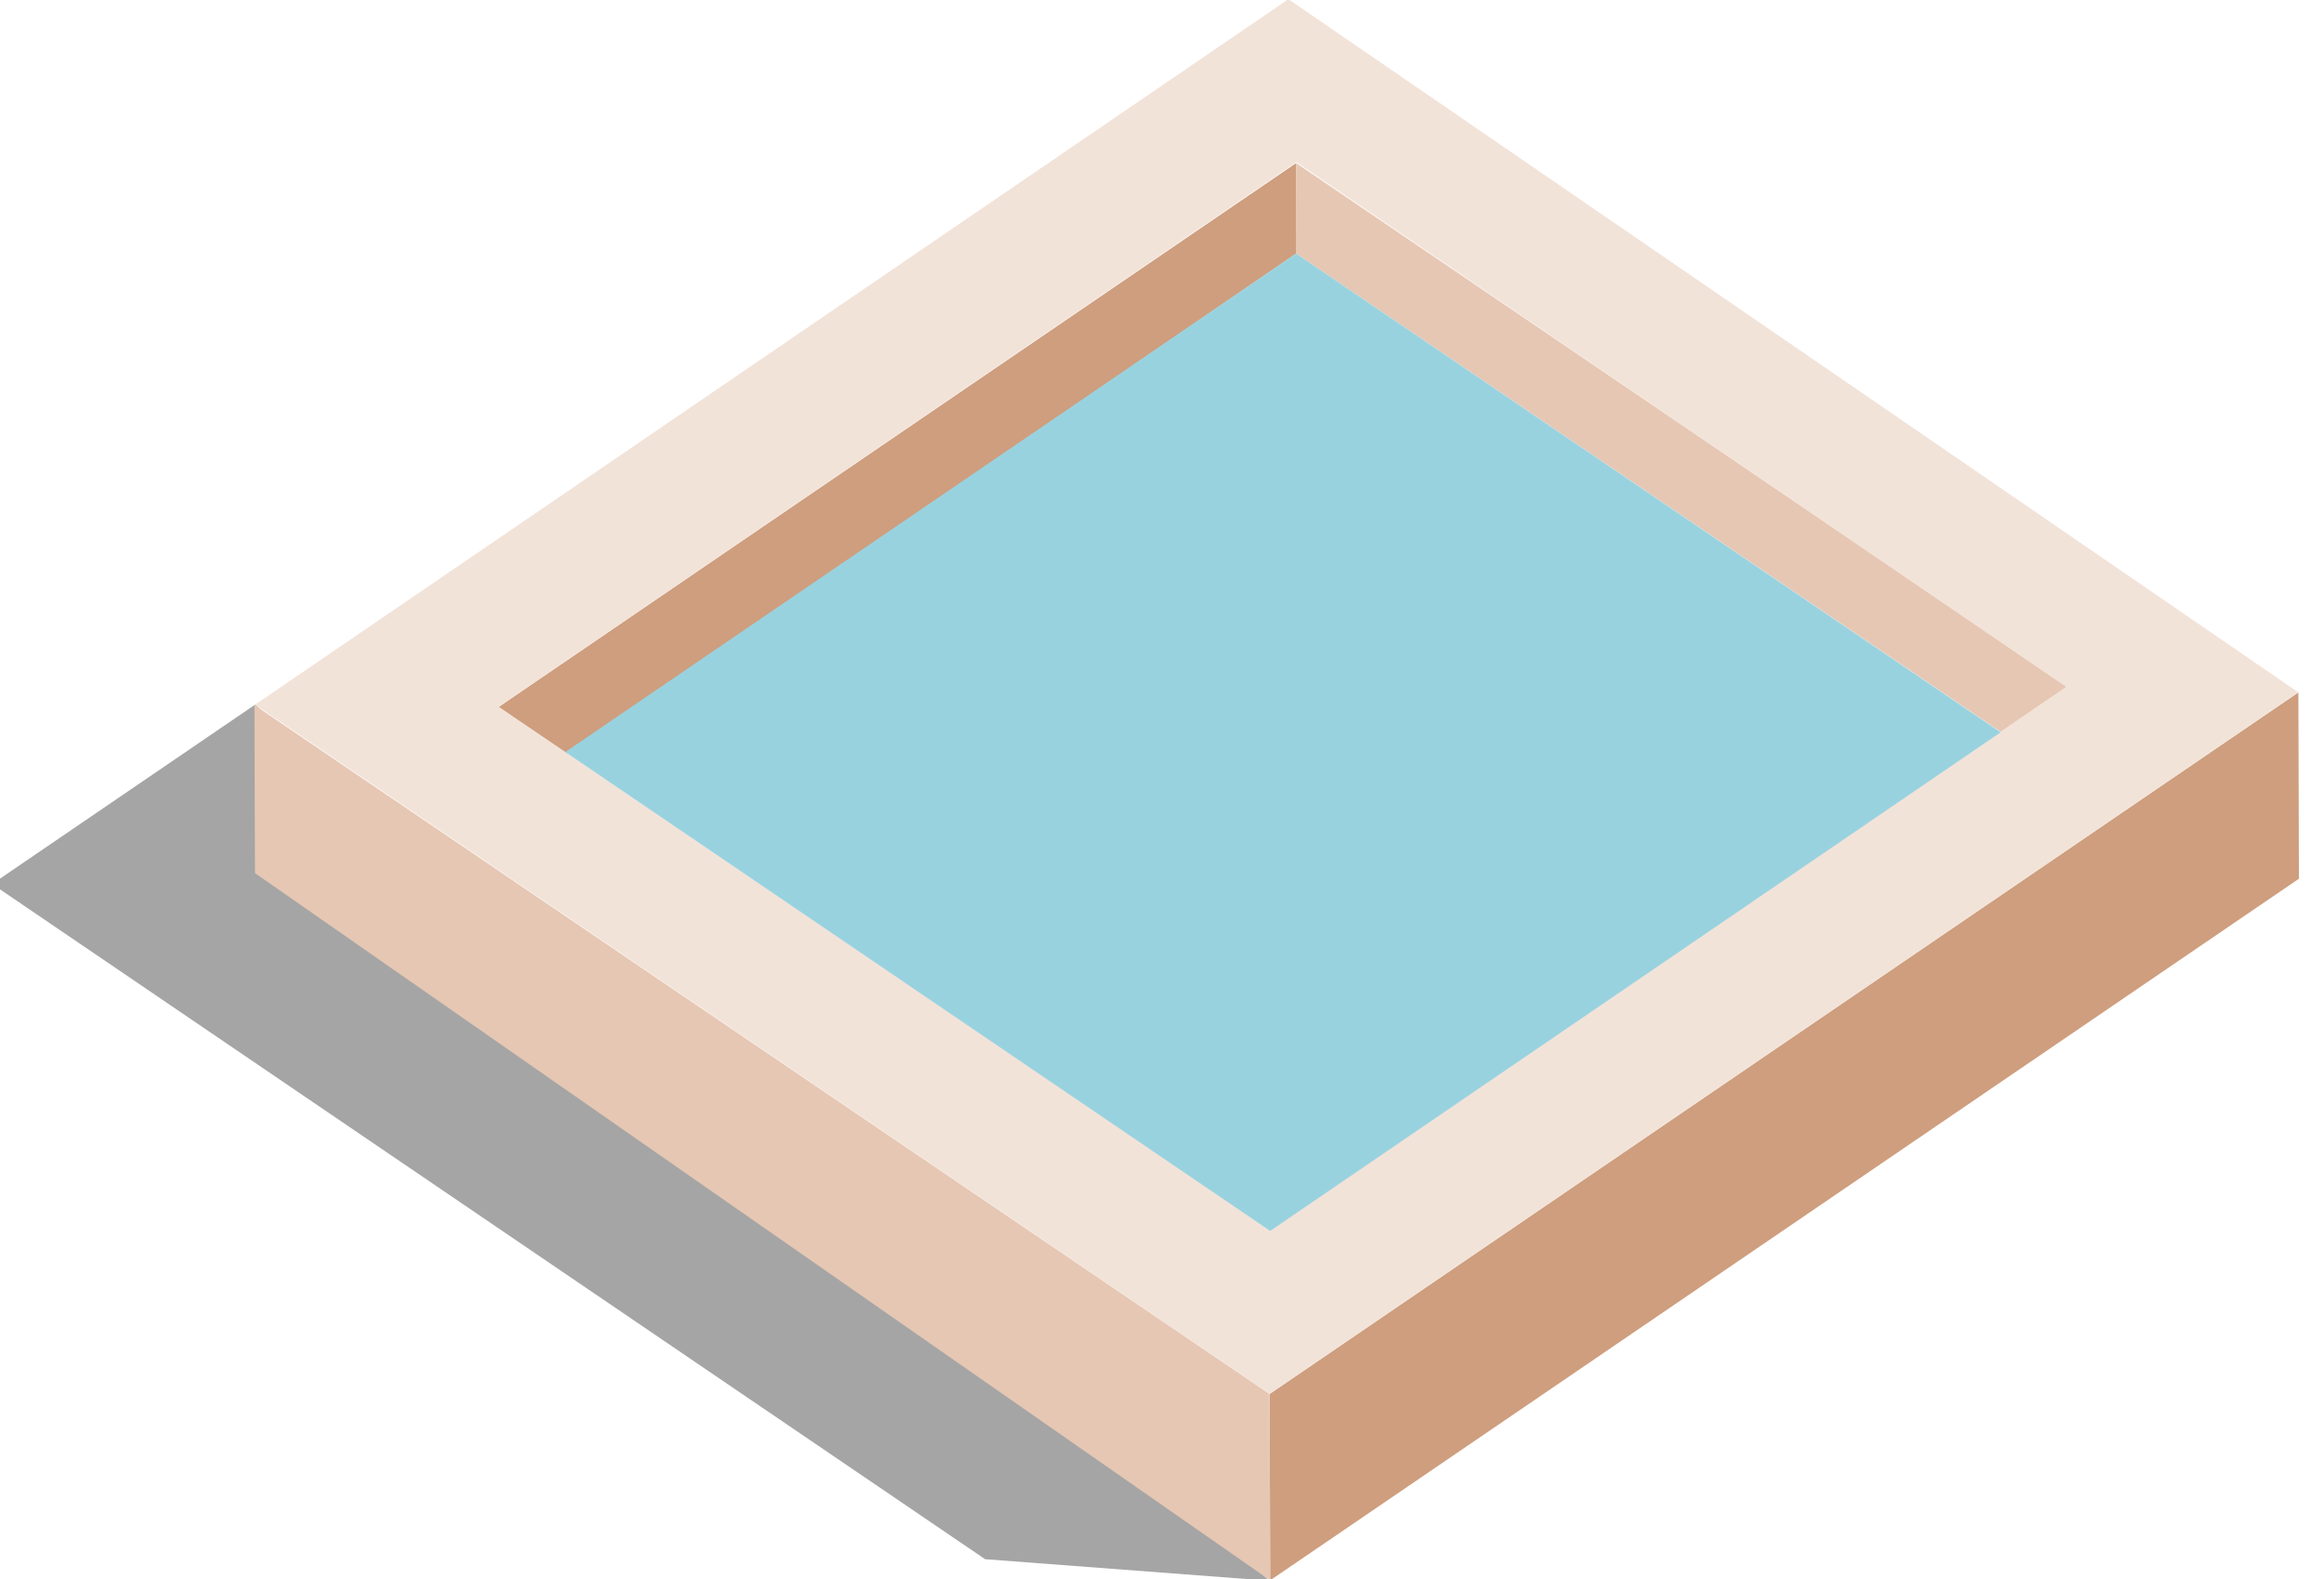
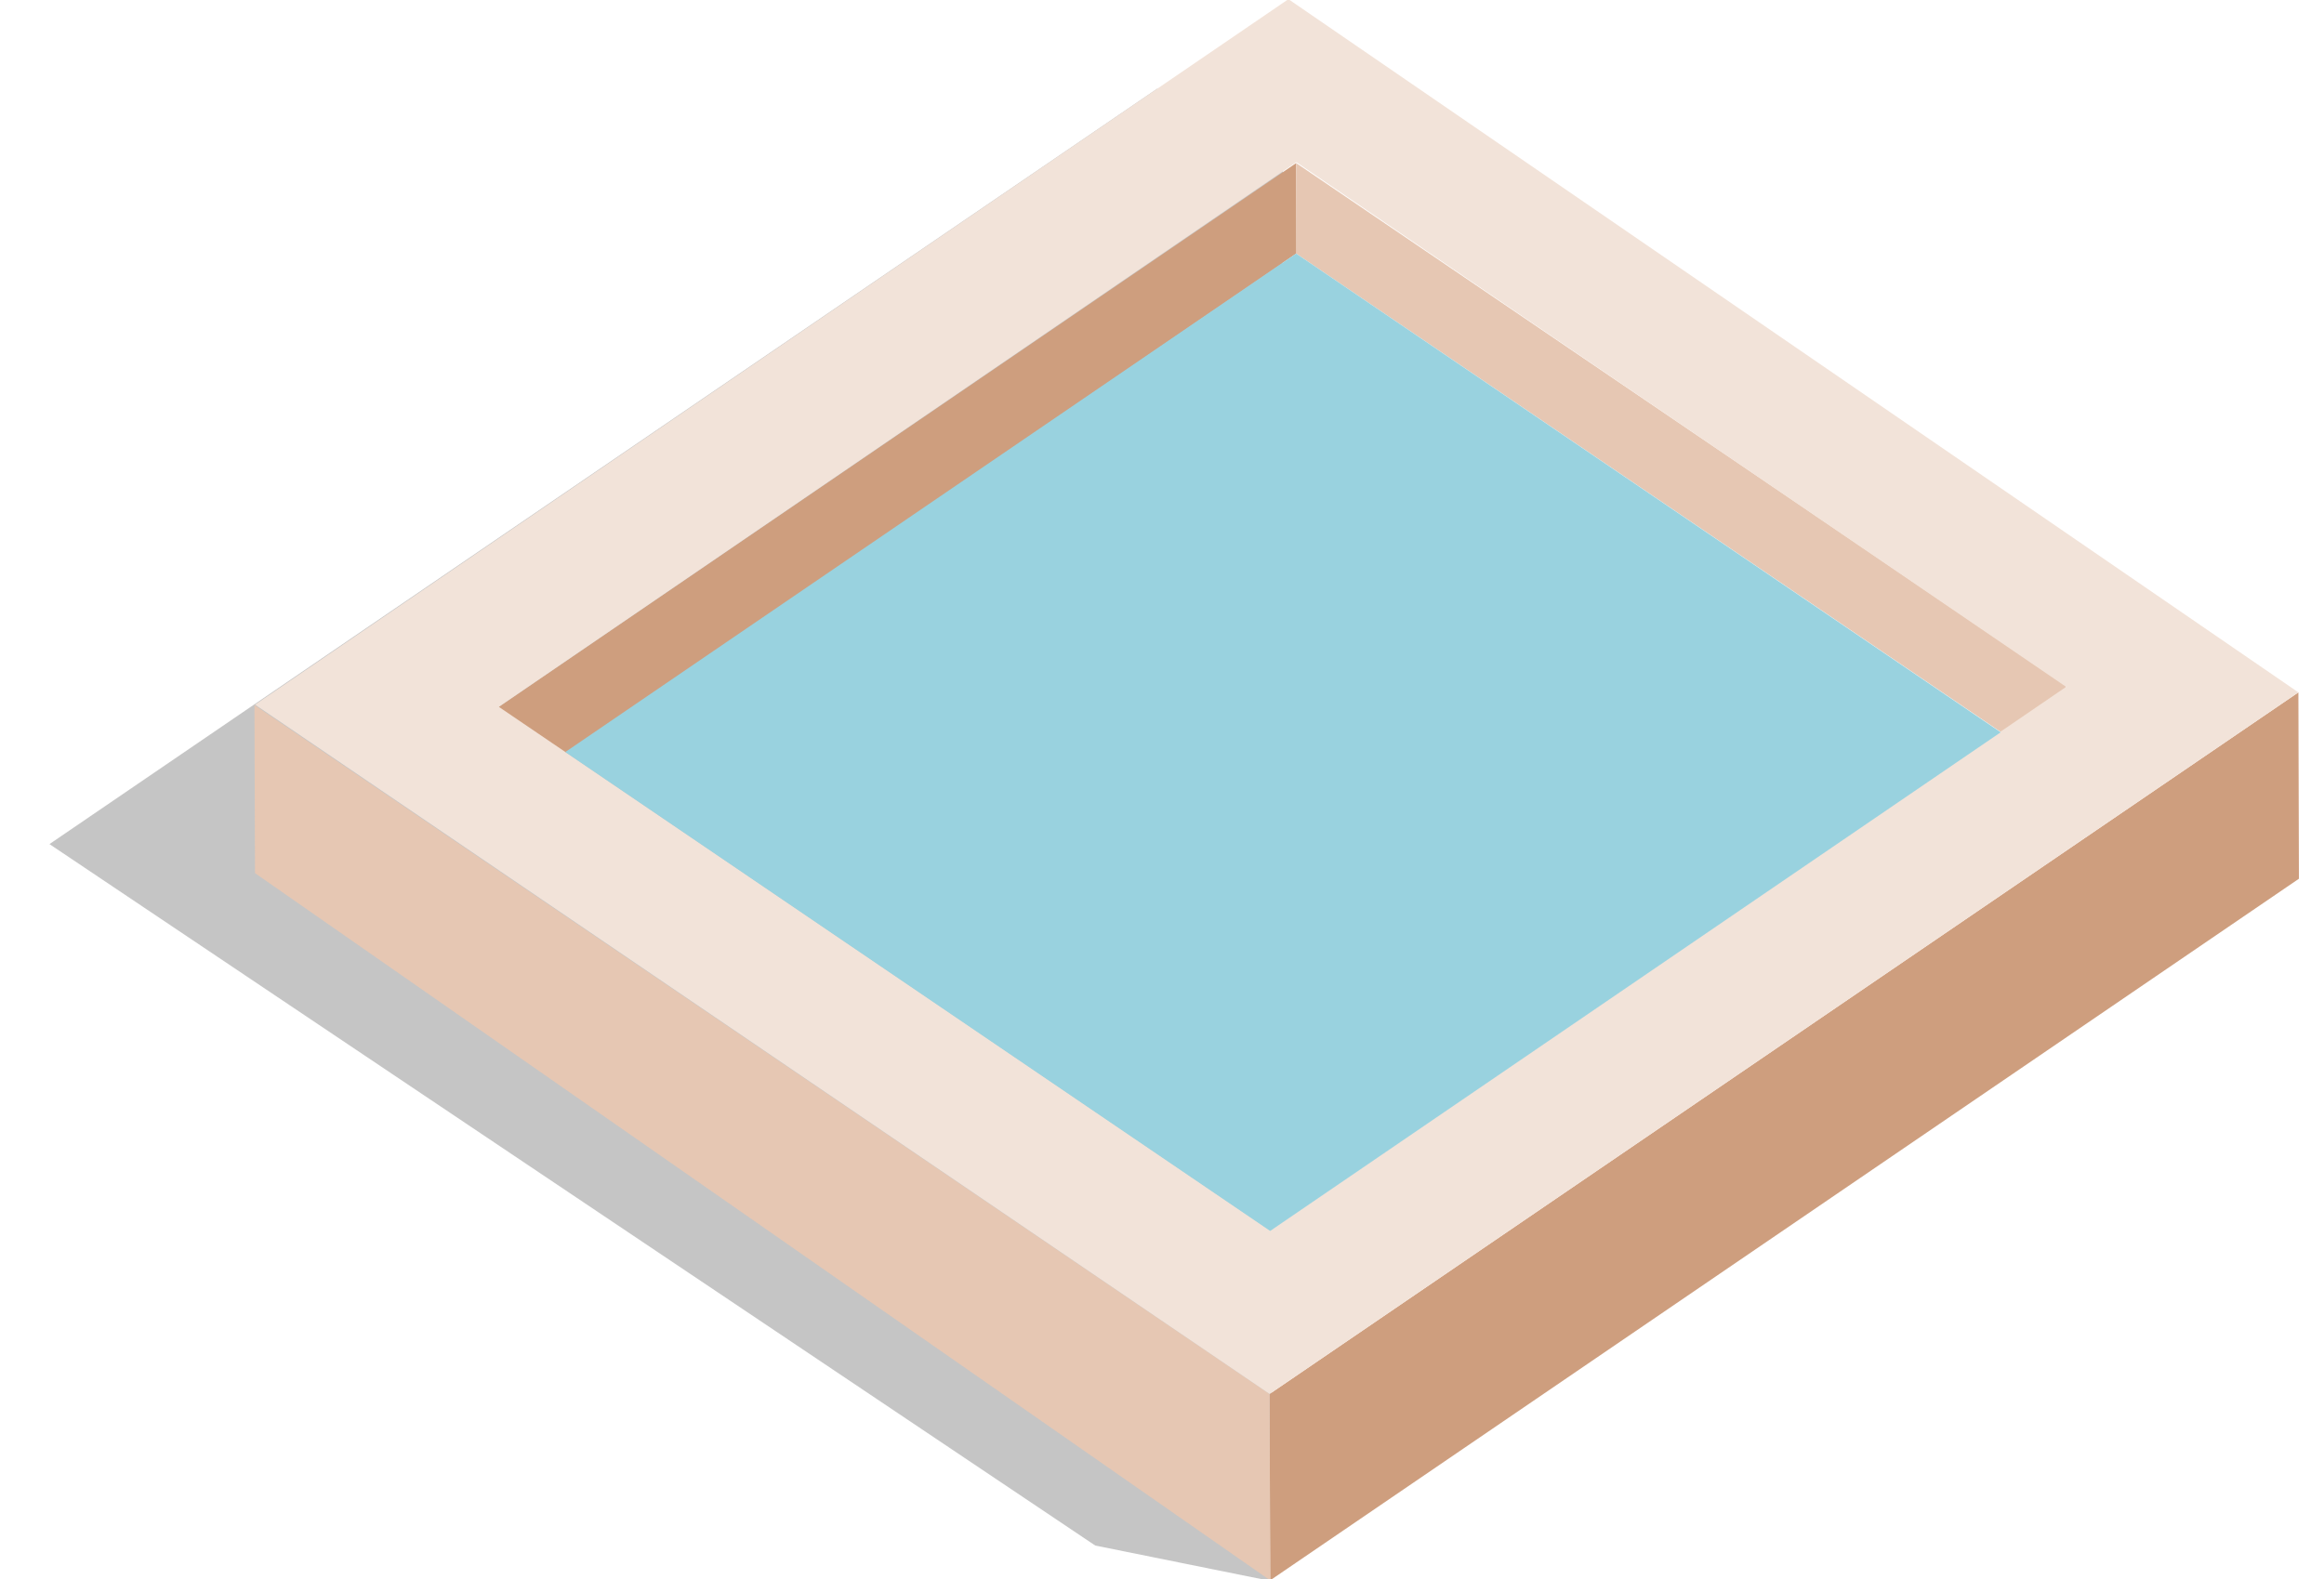
<svg xmlns="http://www.w3.org/2000/svg" width="100%" height="100%" viewBox="0 0 53 36" version="1.1" xml:space="preserve" style="fill-rule:evenodd;clip-rule:evenodd;stroke-linejoin:round;stroke-miterlimit:2;">
  <g id="banana-tree" />
  <g id="water-well" />
  <g id="olive-tree" />
  <g id="infiltration-pond">
-     <path d="M28.954,36.059l-6.488,-0.492l-22.646,-15.402l5.997,-4.091l23.137,19.985Z" style="fill:#4d4d4d;fill-opacity:0.5;" />
+     <path d="M28.954,36.059l-3.977,-0.804l-23.849,-16l25.26,-17.231l2.871,1.883l-0.305,32.152Z" style="fill:#8c8c8c;fill-opacity:0.5;" />
    <path d="M29.559,3.72l-18.183,12.403l0.008,2.12l18.183,-12.464l-0.008,-2.059Z" style="fill:#ce9e7e;" />
    <path d="M47.113,15.642l-17.554,-11.922l0,2.064l17.554,11.922l0,-2.064Z" style="fill:#e6c7b3;" />
    <path d="M52.416,15.794l-23.462,16.004l0.012,4.252l23.462,-16.005l-0.012,-4.251Z" style="fill:#ce9e7e;" />
    <path d="M28.954,31.798l-23.151,-15.715l0.012,3.834l23.152,16.133l-0.013,-4.252Z" style="fill:#e6c7b3;" />
    <path d="M29.383,-0.019l-23.566,16.093l23.137,15.724l23.462,-16.004l-23.033,-15.813Zm0.181,3.718l-18.188,12.425l17.591,11.944l18.152,-12.4l-17.555,-11.969Z" style="fill:#f2e3d9;" />
    <path d="M29.559,5.784l-16.667,11.371l16.075,10.924l16.66,-11.375l-16.068,-10.92Z" style="fill:#99d2df;" />
  </g>
+   <g id="house_1" />
  <g id="treatment-plant">
    <g id="digestion-tower" />
    <g id="digestion-tower1" />
    <g id="plant-building" />
    <g id="plant-building1" />
    <g id="aeration-basins" />
    <g id="clarifier" />
    <g id="clarifier1" />
  </g>
</svg>
